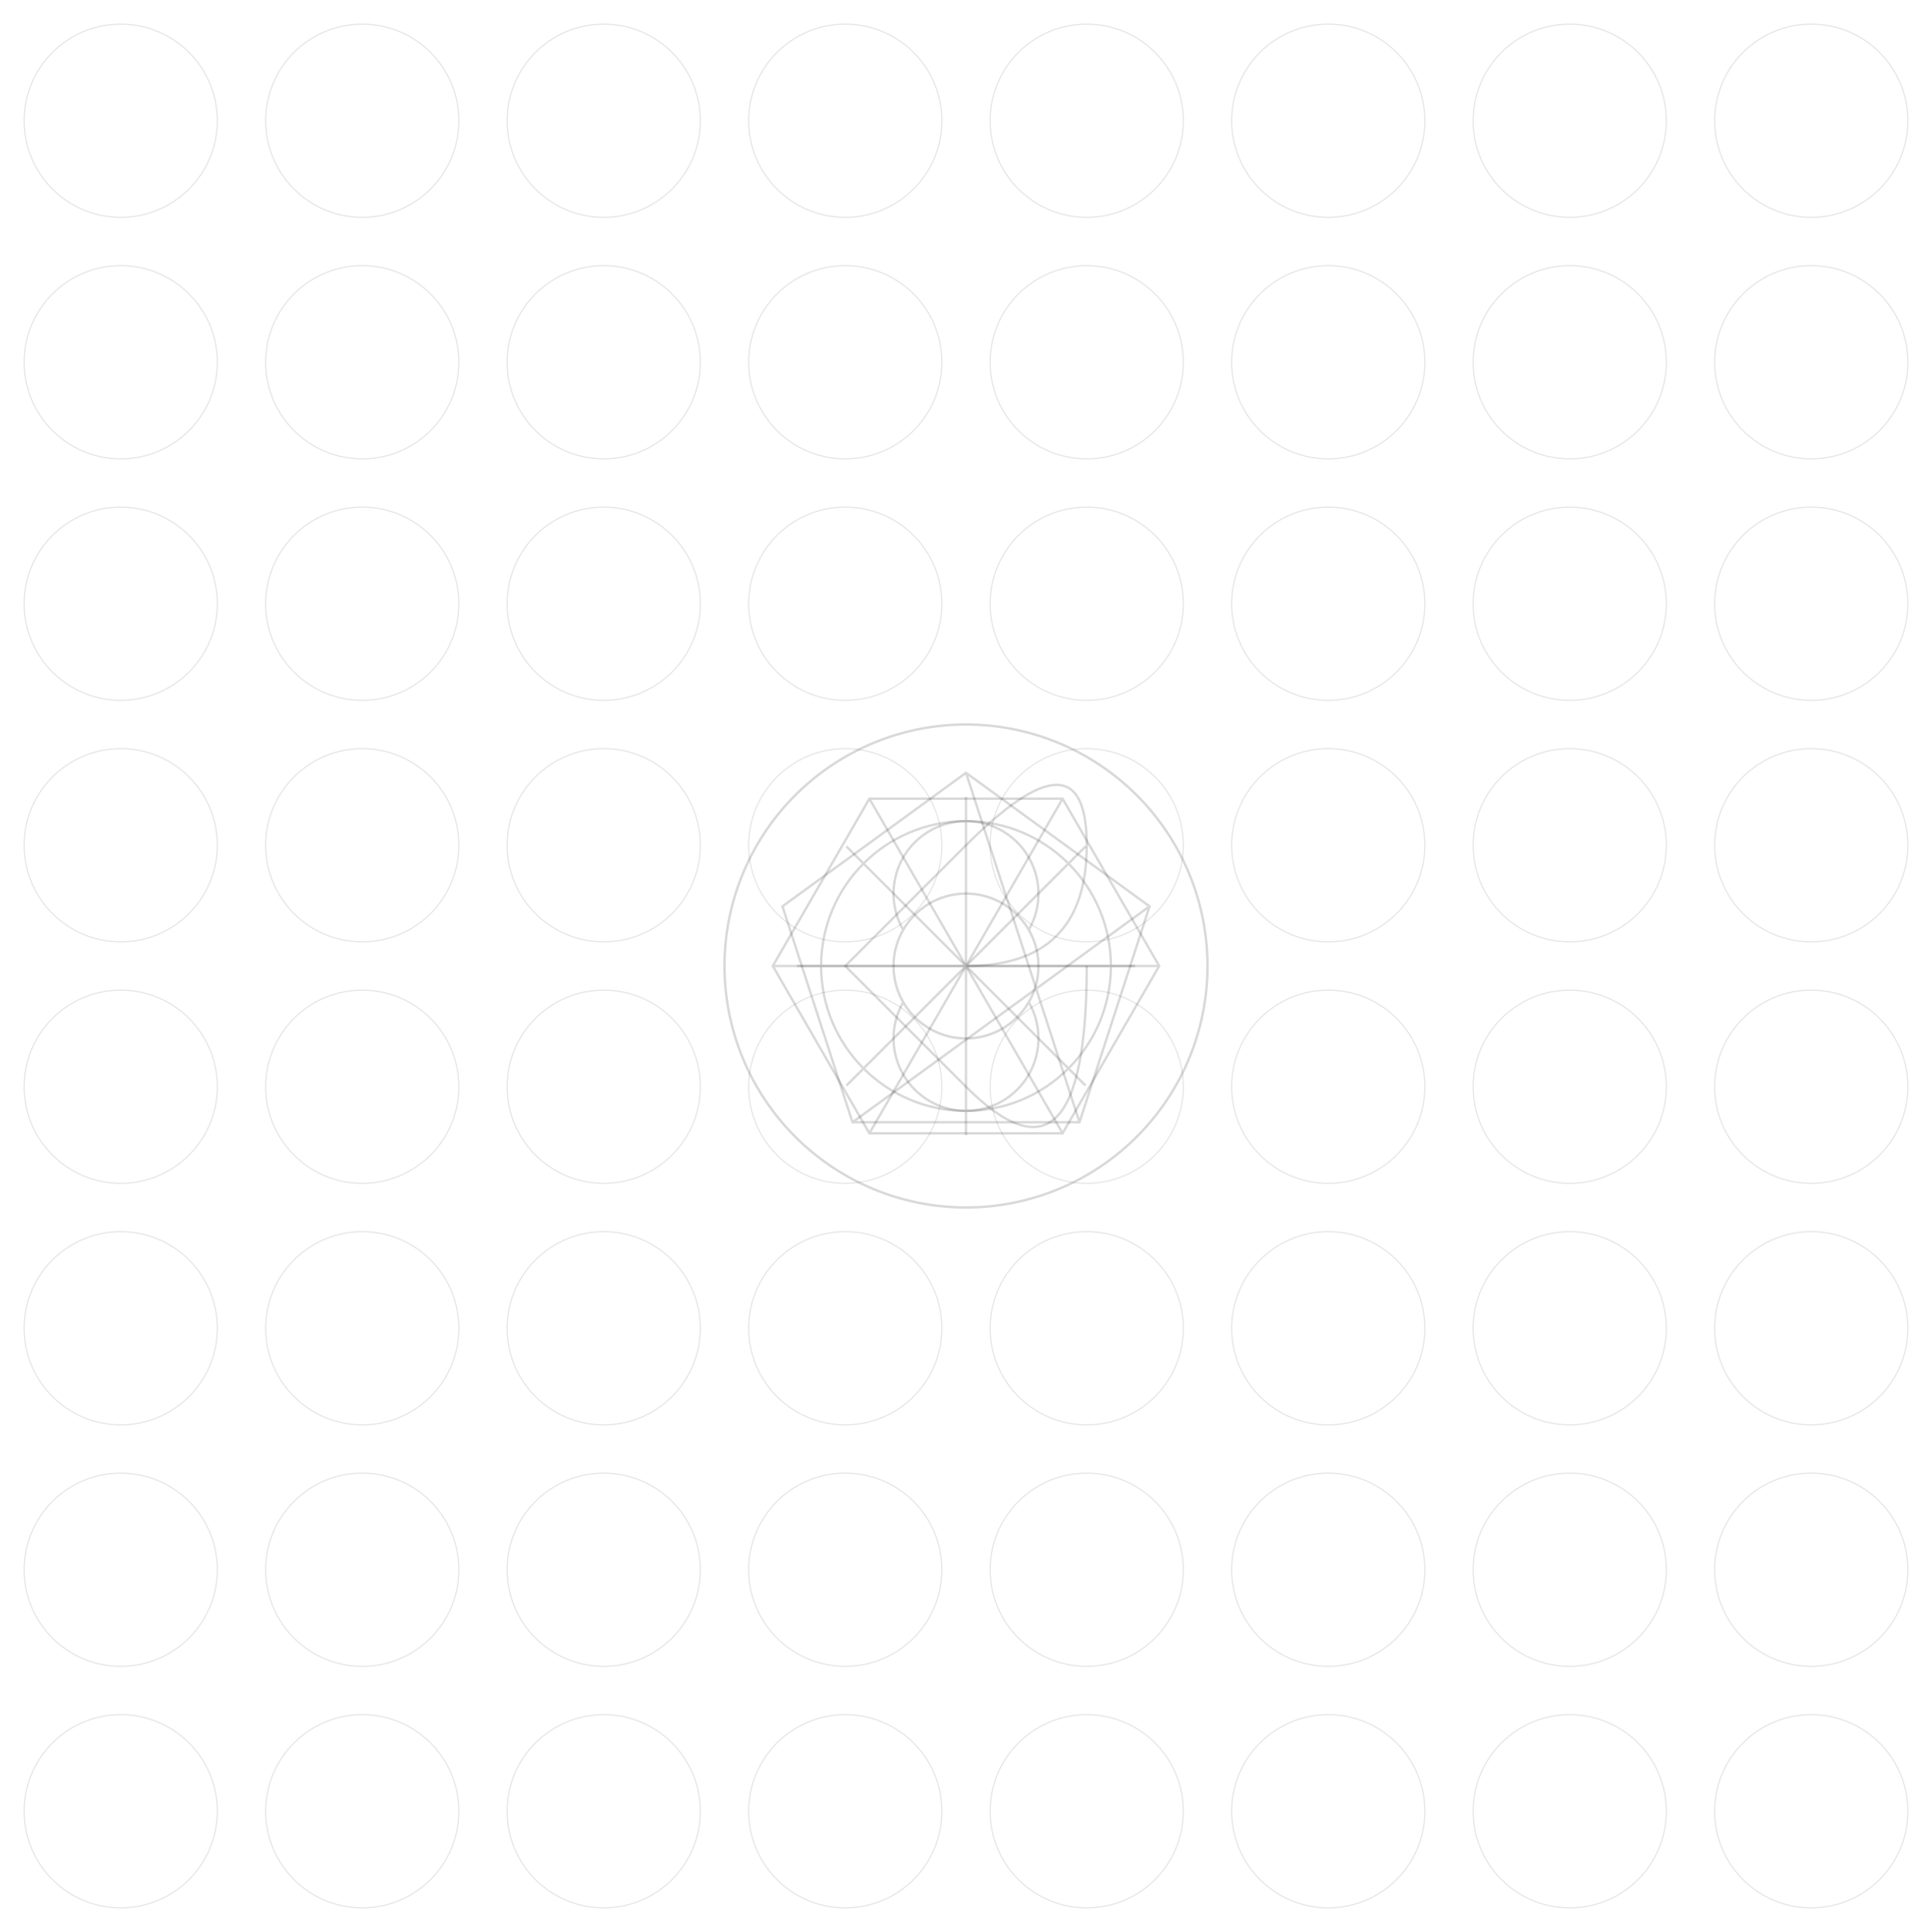
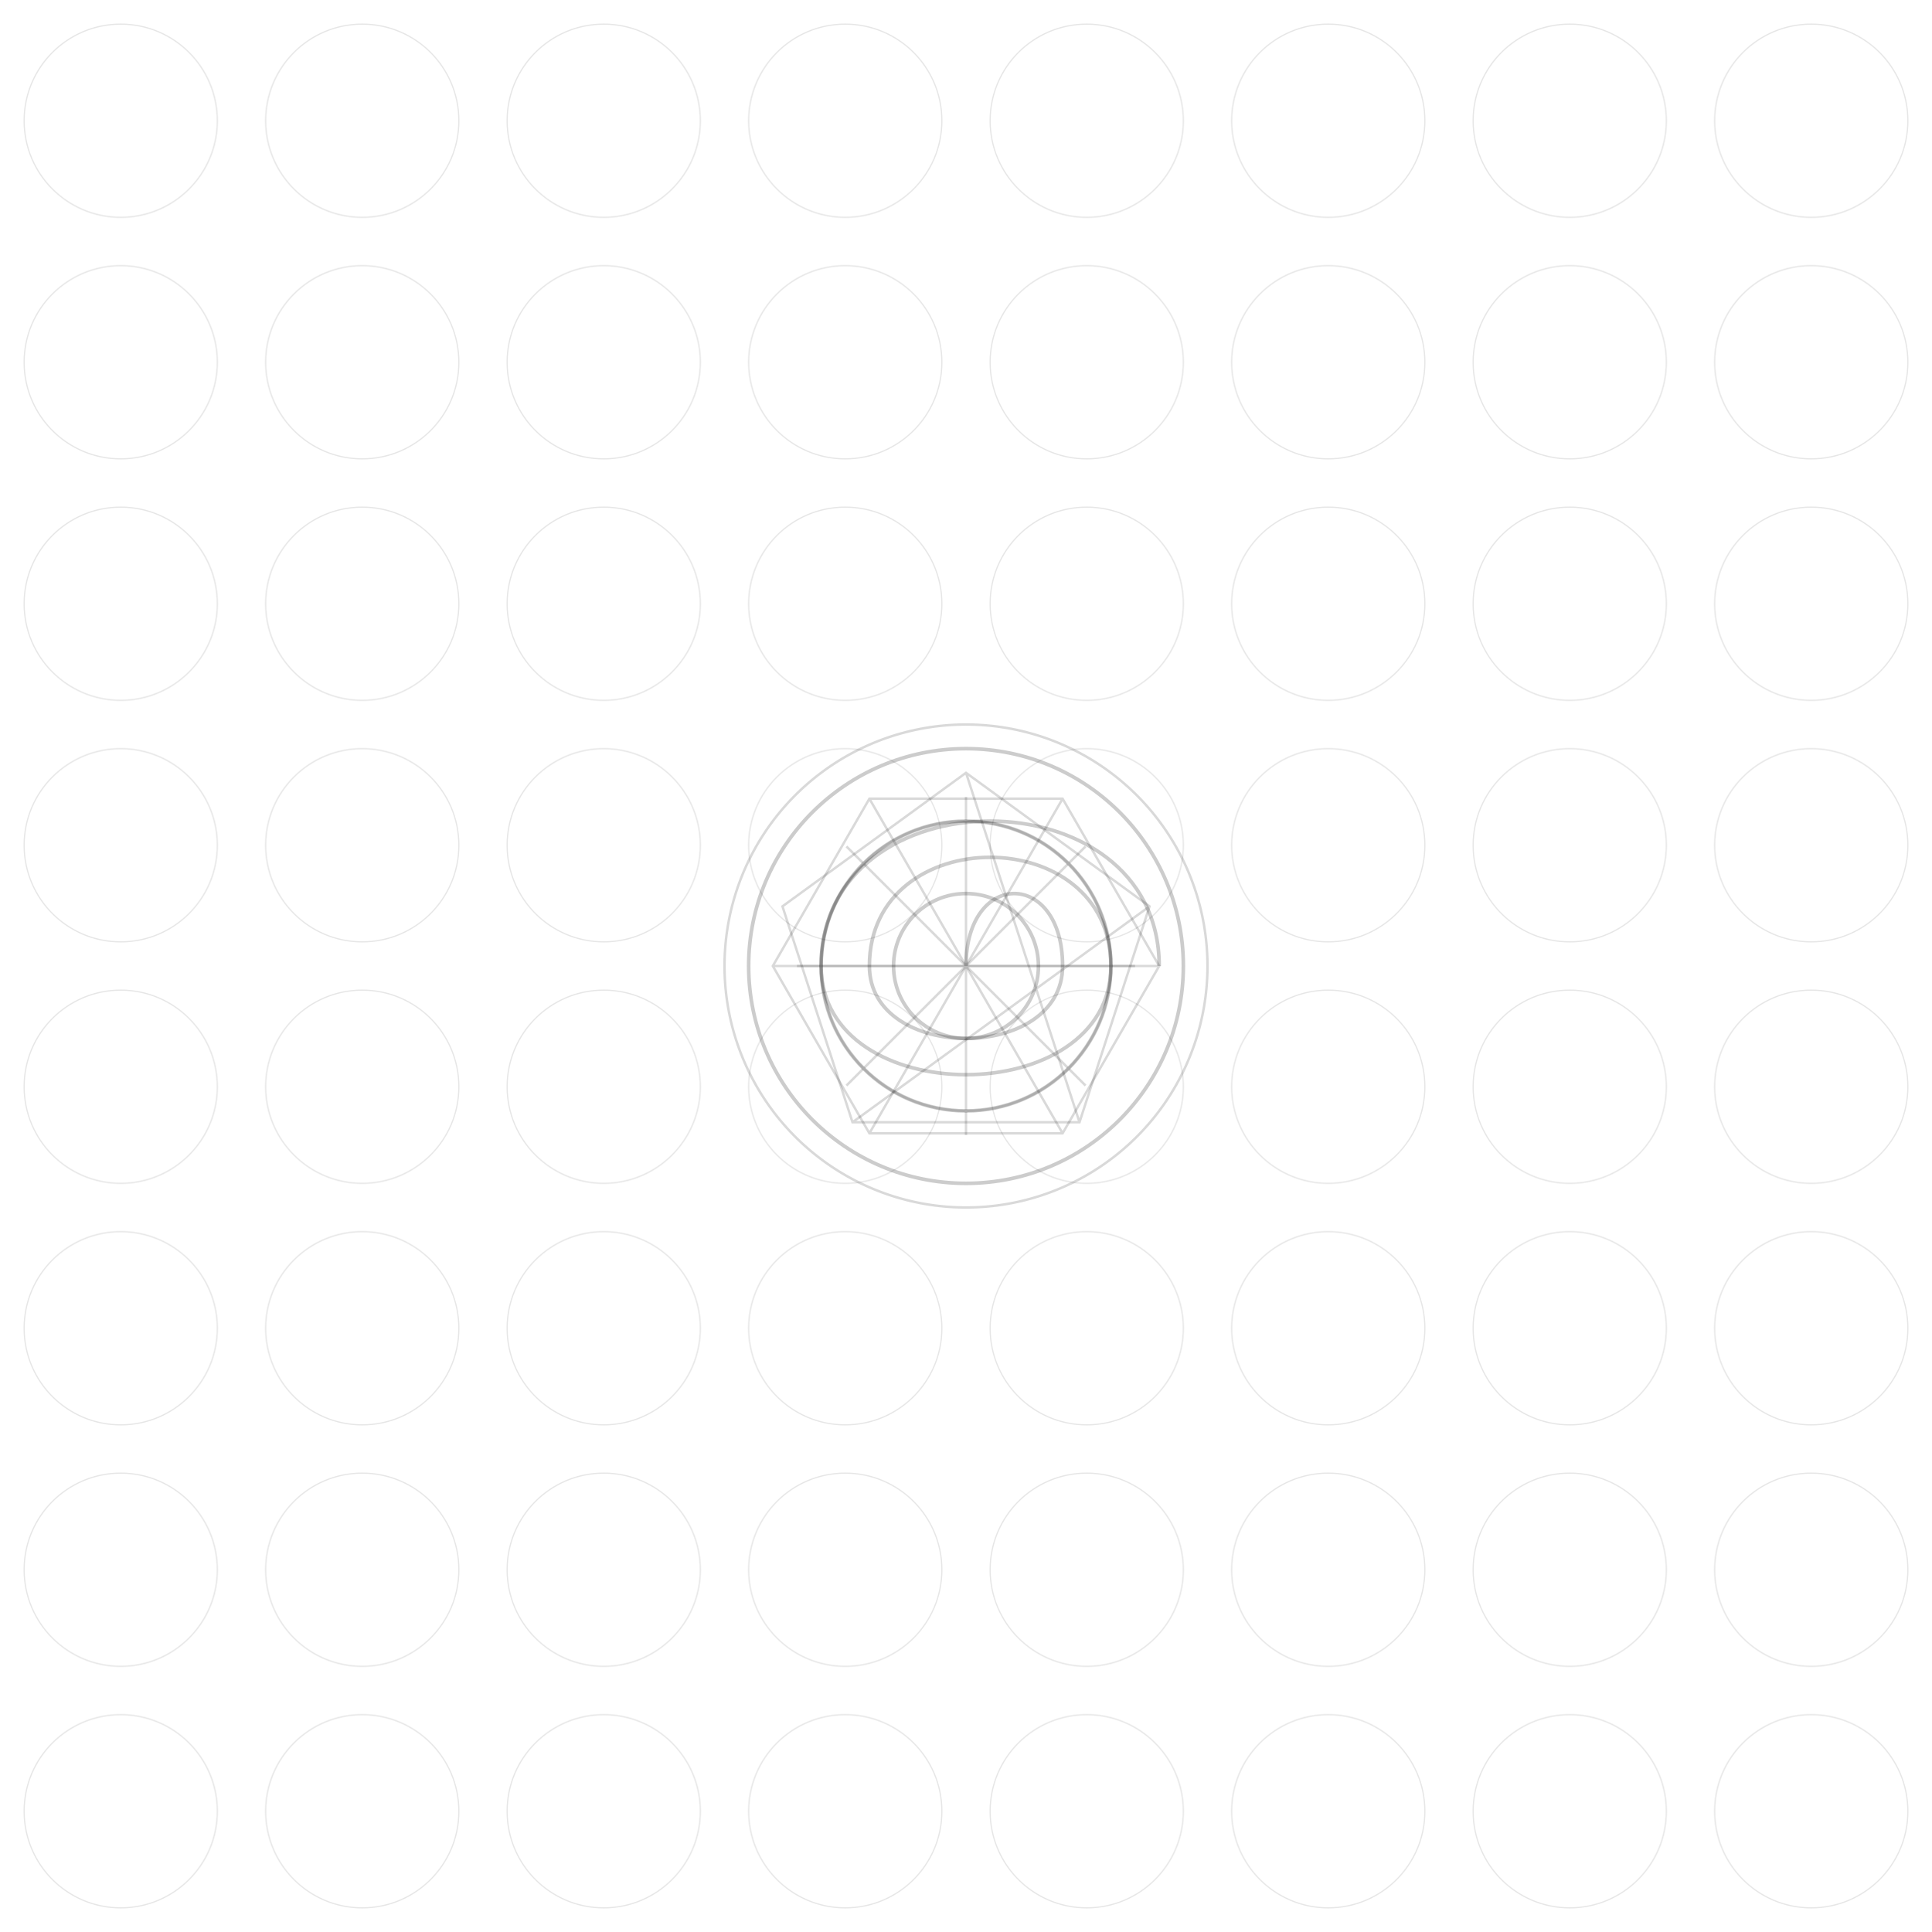
<svg xmlns="http://www.w3.org/2000/svg" viewBox="0 0 800 800">
  <defs>
    <pattern id="circleGrid" width="100" height="100" patternUnits="userSpaceOnUse">
      <circle cx="50" cy="50" r="40" fill="none" stroke="currentColor" stroke-width="0.5" opacity="0.1" />
    </pattern>
  </defs>
  <rect width="100%" height="100%" fill="url(#circleGrid)" />
  <g transform="translate(400, 400)" opacity="0.15">
    <path fill="none" stroke="currentColor" stroke-width="1" d="       M 0,-100 A 100,100 0 1,1 -86.6,-50       M -86.6,-50 A 100,100 0 1,1 -86.6,50       M -86.6,50 A 100,100 0 1,1 0,100       M 0,100 A 100,100 0 1,1 86.6,50       M 86.6,50 A 100,100 0 1,1 86.6,-50       M 86.6,-50 A 100,100 0 1,1 0,-100">
      <animateTransform attributeName="transform" type="rotate" from="0 0 0" to="360 0 0" dur="60s" repeatCount="indefinite" />
    </path>
  </g>
  <g transform="translate(400, 400)" opacity="0.15">
    <path fill="none" stroke="currentColor" stroke-width="1" d="       M 0,-80 L 76,-24.7 L 47,64.7 L -47,64.7 L -76,-24.7 Z       M 0,-80 L 47,64.7 M 76,-24.7 L -47,64.7 M -76,-24.7 L 0,-80">
      <animateTransform attributeName="transform" type="rotate" from="360 0 0" to="0 0 0" dur="45s" repeatCount="indefinite" />
    </path>
  </g>
  <g transform="translate(400, 400)" opacity="0.15">
    <path fill="none" stroke="currentColor" stroke-width="1" d="       M -70,0 L 70,0 M 0,-70 L 0,70       M -49.5,-49.5 L 49.5,49.5 M -49.5,49.5 L 49.5,-49.5       M 0,0 m -60,0 a 60,60 0 1,0 120,0 a 60,60 0 1,0 -120,0">
      <animateTransform attributeName="transform" type="rotate" from="0 0 0" to="360 0 0" dur="30s" repeatCount="indefinite" />
    </path>
  </g>
-   <g transform="translate(400, 400)" opacity="0.15">
-     <path fill="none" stroke="currentColor" stroke-width="1" d="       M 0,0 Q 50,0 50,-50 T 0,-50 T -50,0 T 0,50 T 50,0">
+   <g transform="translate(400, 400)" opacity="0.2">
+     <path fill="none" stroke="currentColor" stroke-width="1.5" d="       M 0,0 C 0,-40 40,-40 40,0 C 40,40 -40,40 -40,0 C -40,-60 60,-60 60,0       C 60,60 -60,60 -60,0 C -60,-80 80,-80 80,0">
      <animateTransform attributeName="transform" type="rotate" from="360 0 0" to="0 0 0" dur="40s" repeatCount="indefinite" />
    </path>
  </g>
  <g transform="translate(400, 400)" opacity="0.15">
    <path fill="none" stroke="currentColor" stroke-width="1" d="       M -40,-69.28 L 40,-69.28 L 80,0 L 40,69.28 L -40,69.28 L -80,0 Z       M -40,-69.28 L 40,69.28 M 40,-69.28 L -40,69.28       M -80,0 L 80,0">
      <animateTransform attributeName="transform" type="rotate" from="0 0 0" to="360 0 0" dur="50s" repeatCount="indefinite" />
    </path>
  </g>
-   <g transform="translate(400, 400)" opacity="0.15">
-     <path fill="none" stroke="currentColor" stroke-width="1" d="       M 0,-30 A 30,30 0 1,0 0,30 A 30,30 0 1,0 0,-30       M -26,-15 A 30,30 0 1,0 26,-15 A 30,30 0 1,0 -26,-15       M -26,15 A 30,30 0 1,0 26,15 A 30,30 0 1,0 -26,15">
+   <g transform="translate(400, 400)" opacity="0.2">
+     <path fill="none" stroke="currentColor" stroke-width="1.5" d="       M 0,0 m -90,0 a 90,90 0 1,0 180,0 a 90,90 0 1,0 -180,0       M 0,0 m -60,0 a 60,60 0 1,0 120,0 a 60,60 0 1,0 -120,0       M 0,0 m -30,0 a 30,30 0 1,0 60,0 a 30,30 0 1,0 -60,0">
+       <animate attributeName="stroke-width" values="1.5;2;1.5" dur="4s" repeatCount="indefinite" />
      <animateTransform attributeName="transform" type="rotate" from="360 0 0" to="0 0 0" dur="35s" repeatCount="indefinite" />
    </path>
  </g>
</svg>
